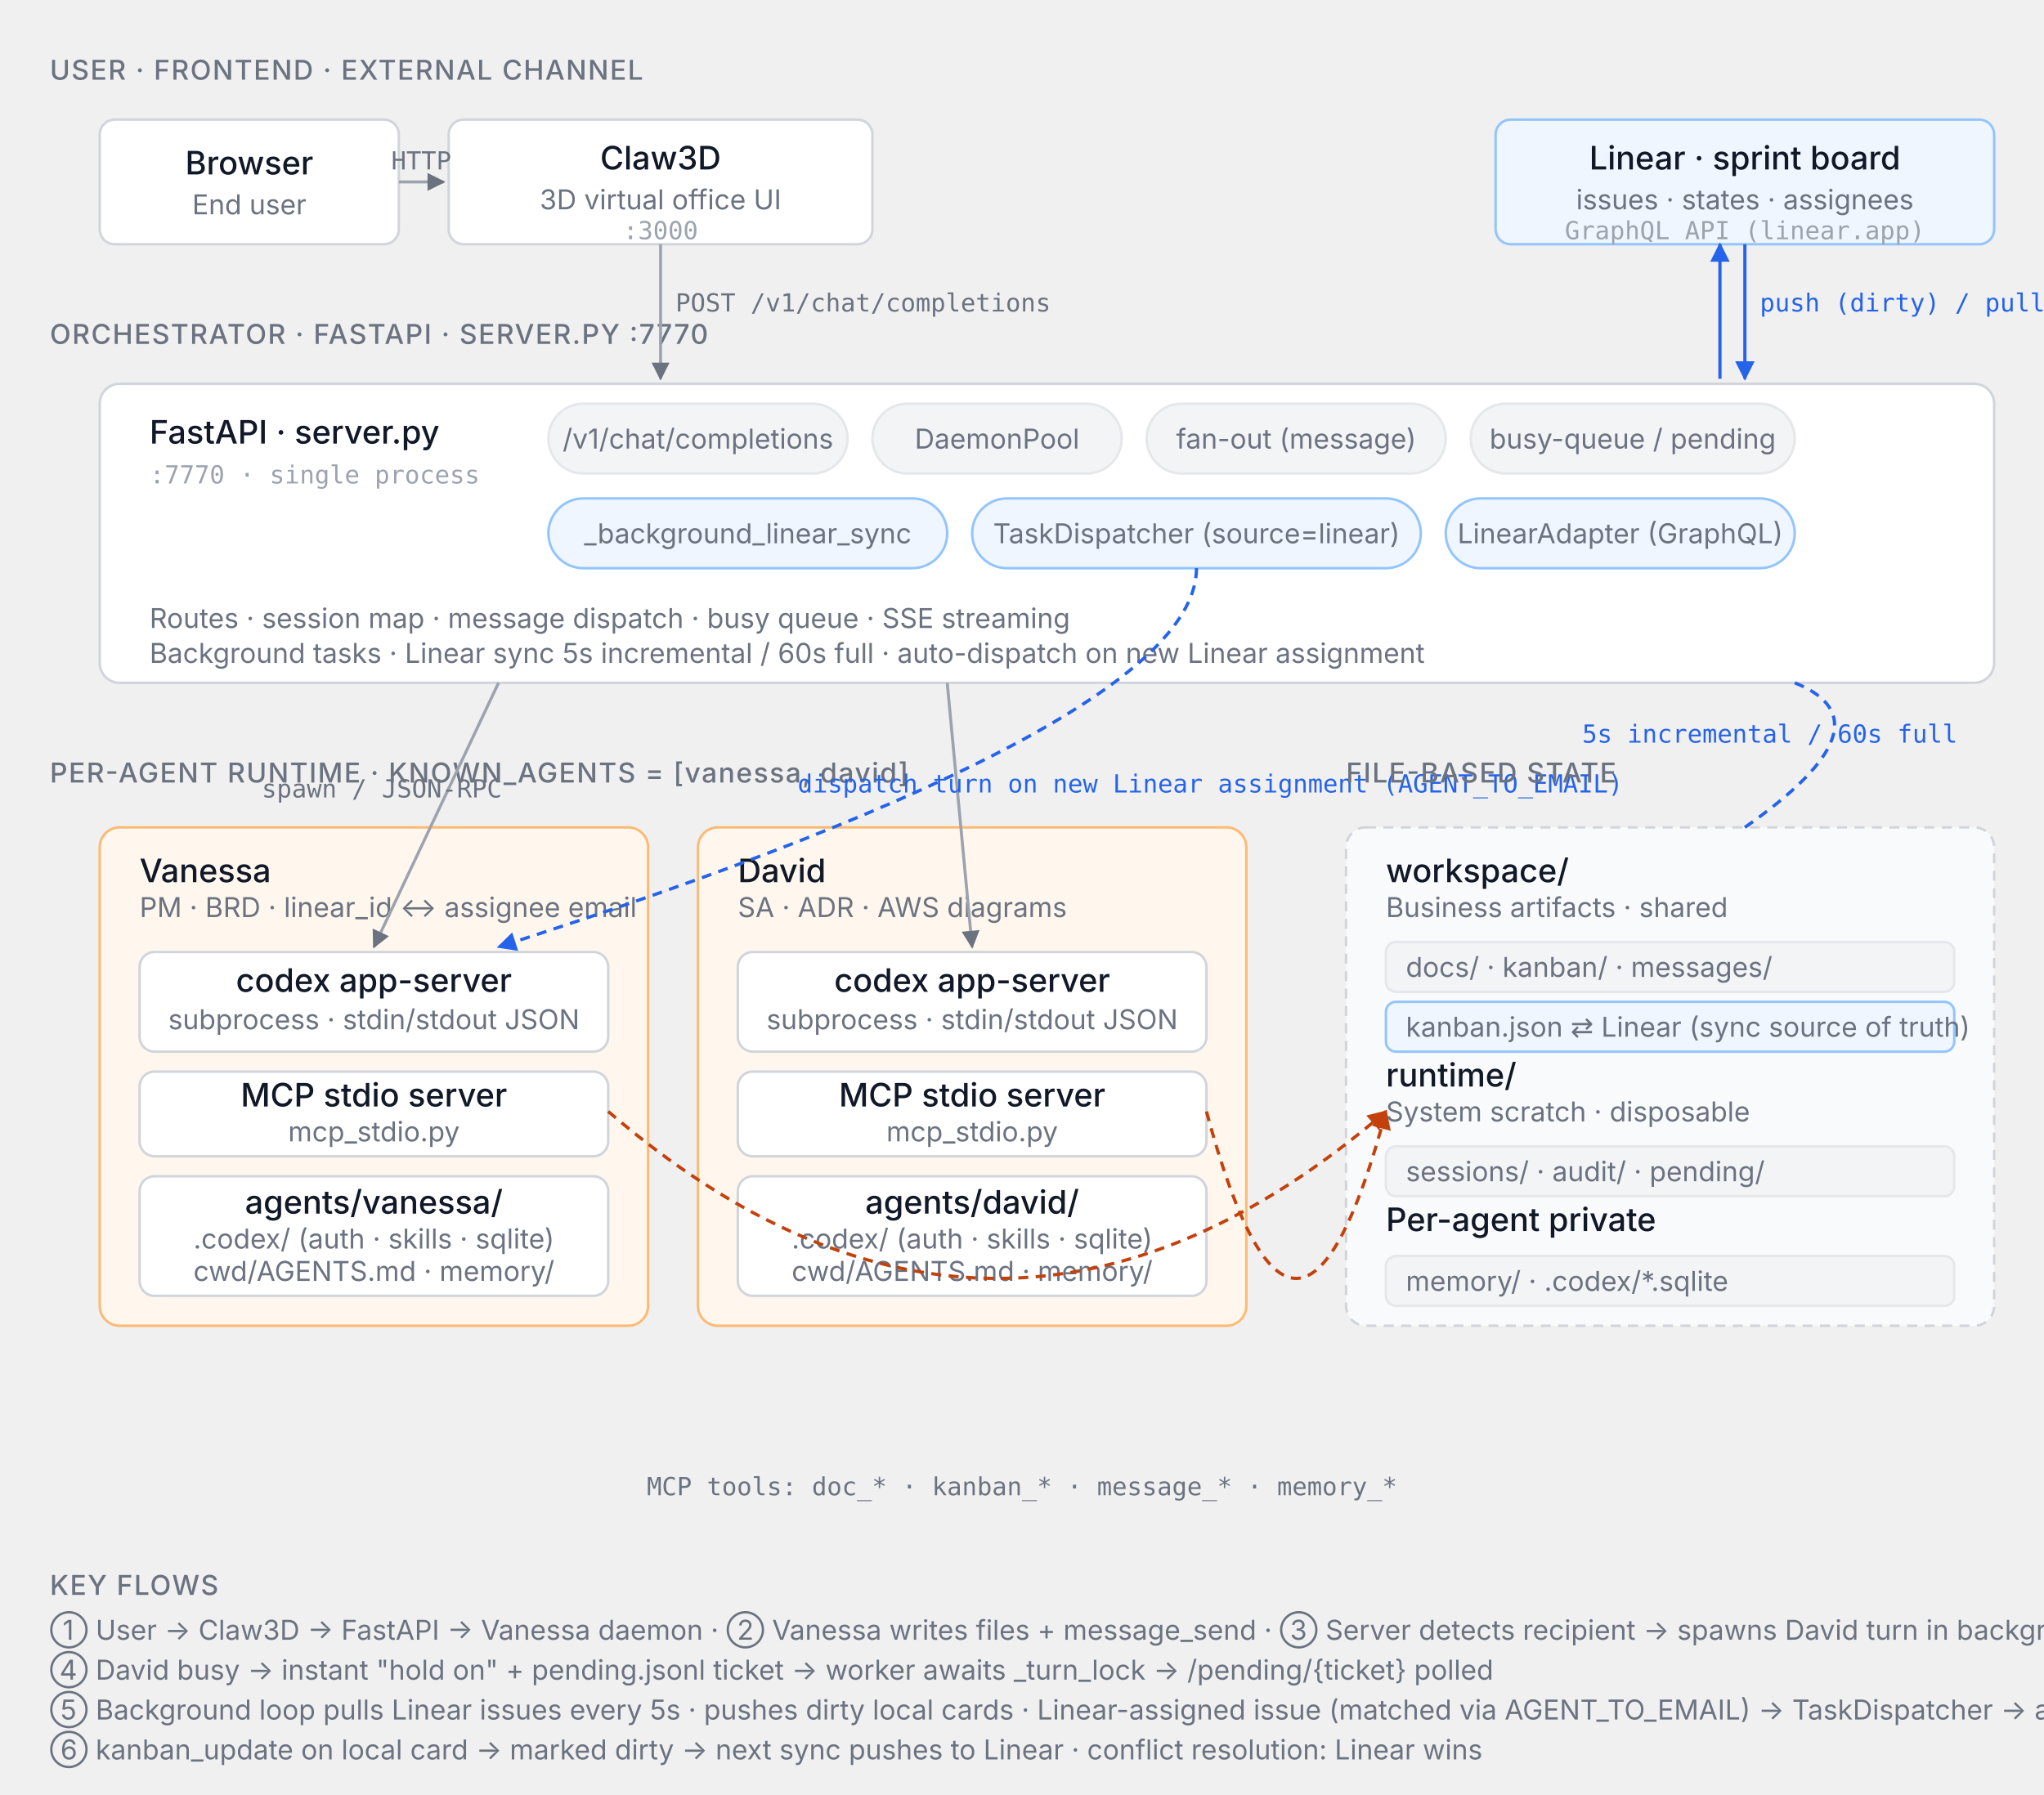
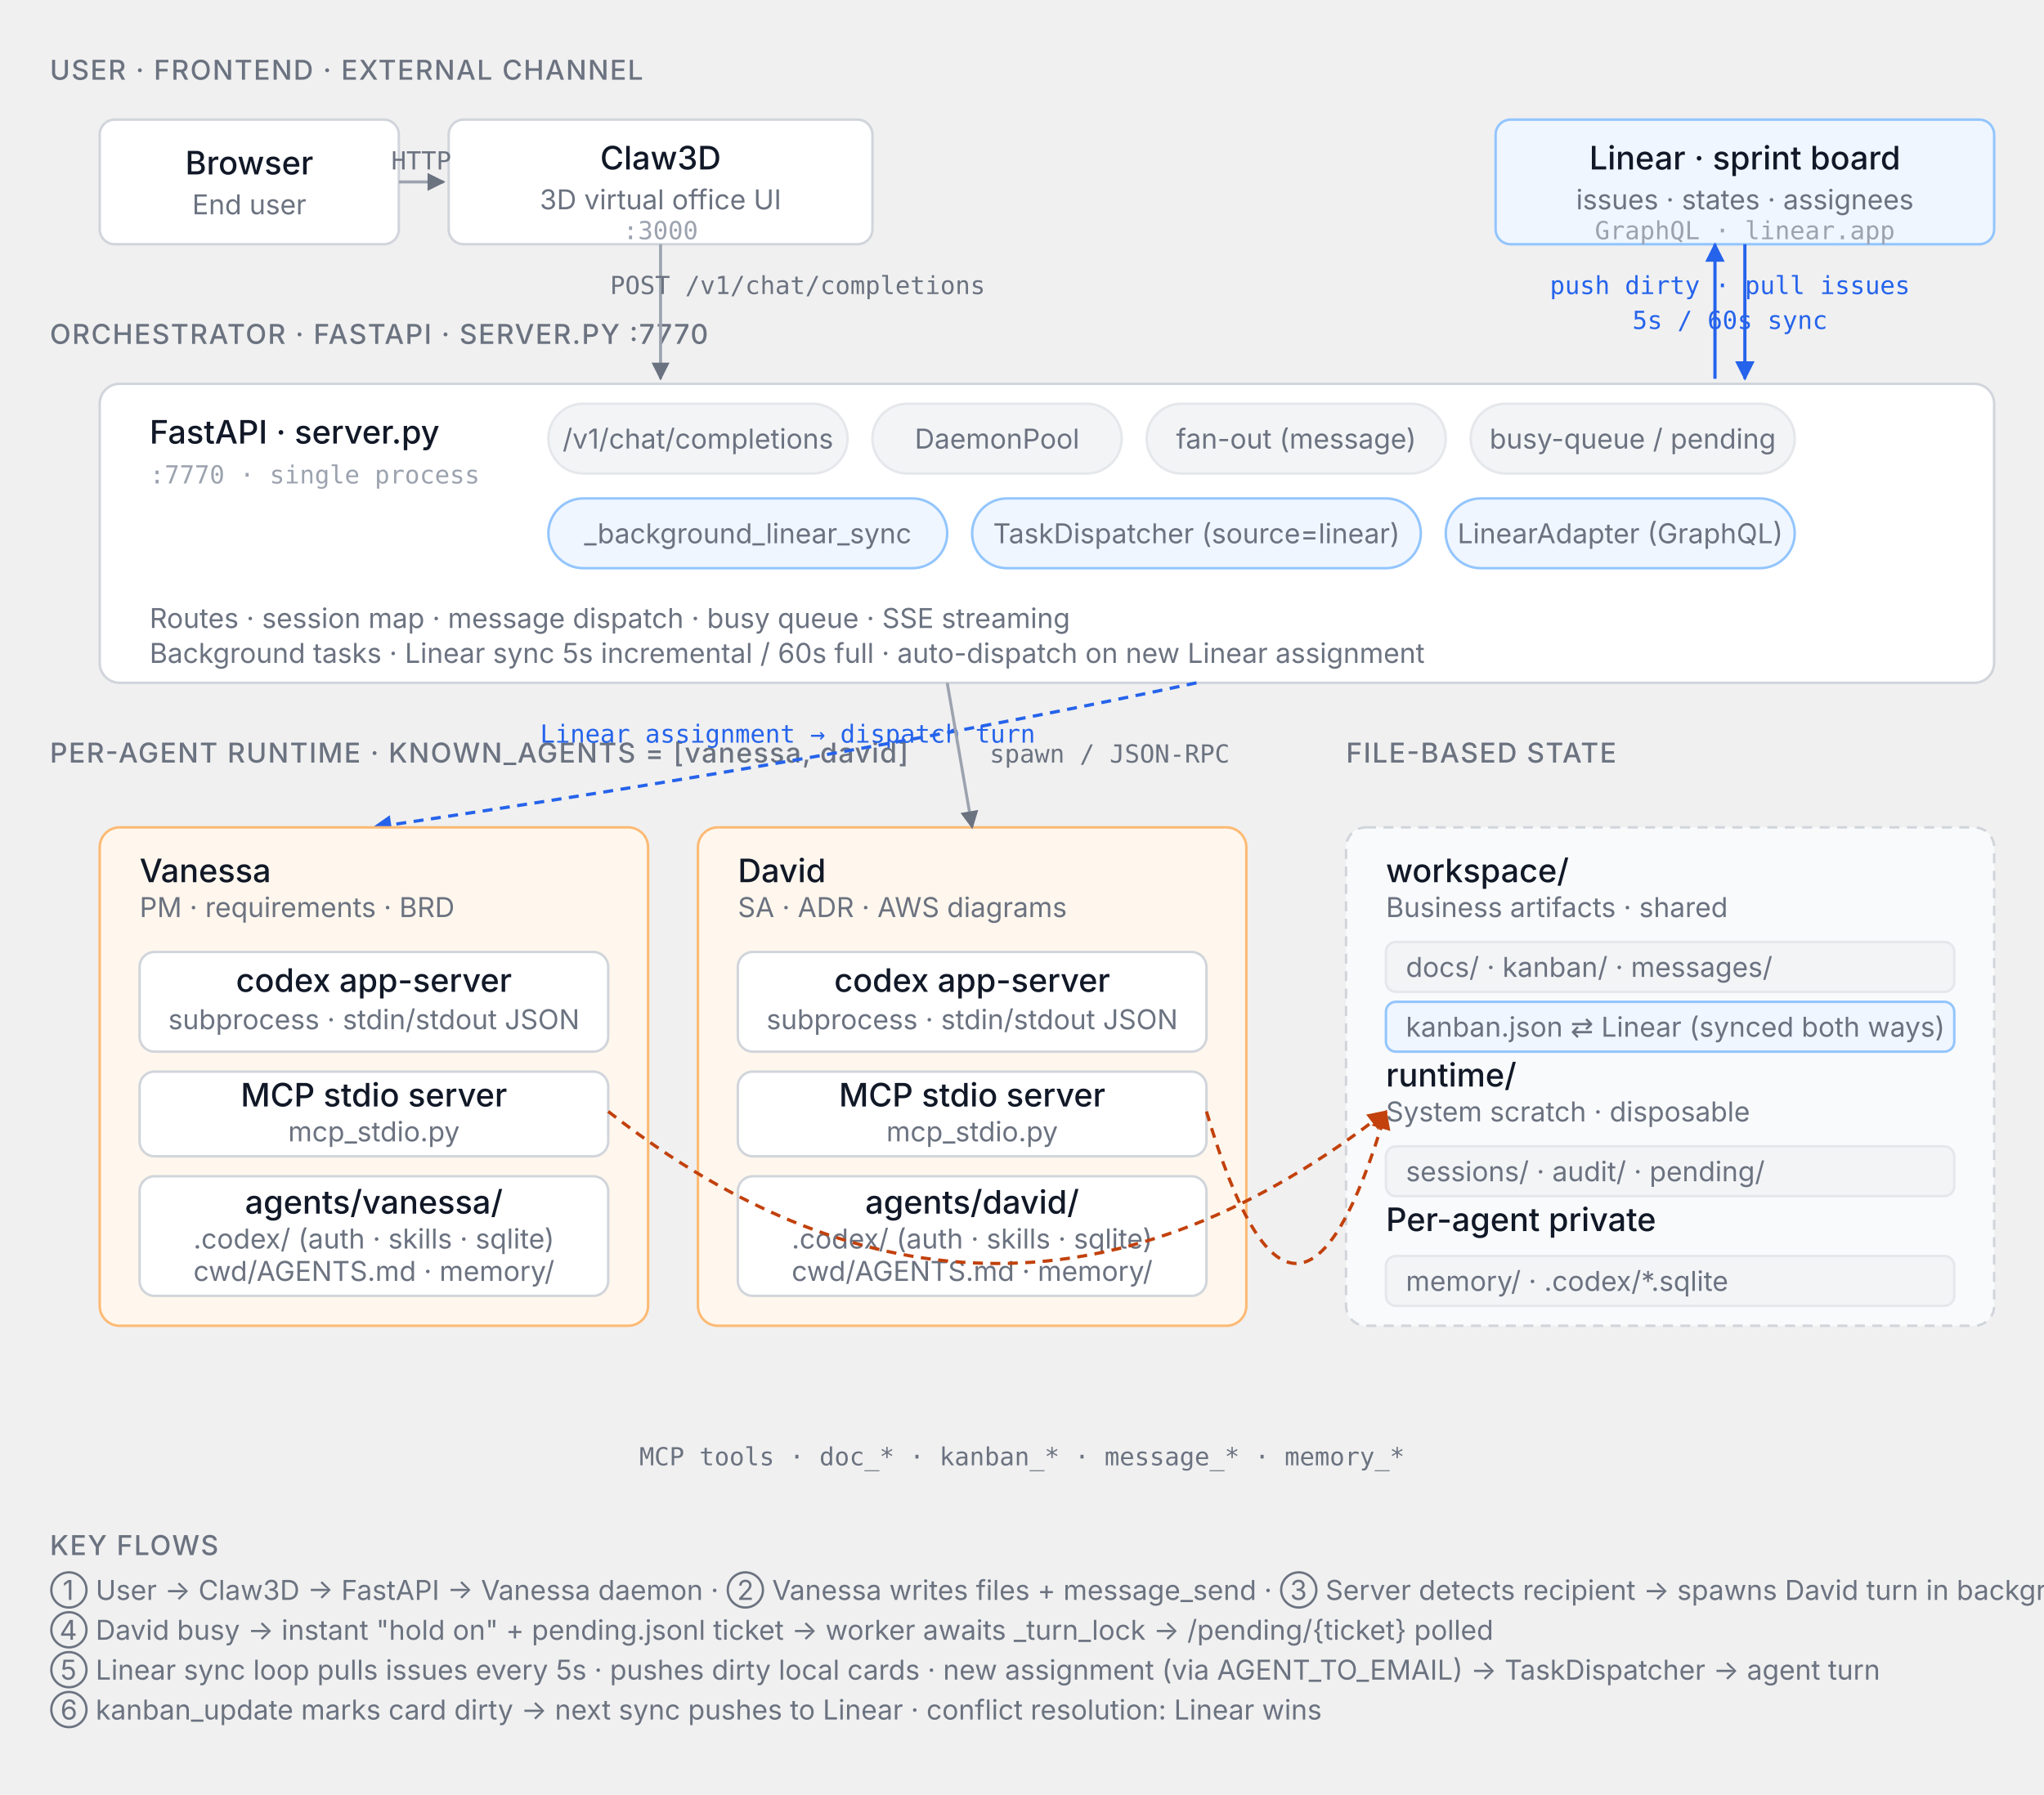
<svg xmlns="http://www.w3.org/2000/svg" viewBox="0 0 820 720" role="img" font-family="ui-sans-serif, system-ui, -apple-system, sans-serif">
  <defs>
    <marker id="arr" viewBox="0 0 10 10" refX="9" refY="5" markerWidth="6" markerHeight="6" orient="auto">
      <path d="M0,0 L10,5 L0,10 z" fill="#6b7280" />
    </marker>
    <marker id="arrAccent" viewBox="0 0 10 10" refX="9" refY="5" markerWidth="6" markerHeight="6" orient="auto">
      <path d="M0,0 L10,5 L0,10 z" fill="#c2410c" />
    </marker>
    <marker id="arrBlue" viewBox="0 0 10 10" refX="9" refY="5" markerWidth="6" markerHeight="6" orient="auto">
      <path d="M0,0 L10,5 L0,10 z" fill="#2563eb" />
    </marker>
  </defs>
  <style>
    .label { font-size: 13px; font-weight: 500; fill: #111827; }
    .sub { font-size: 11px; fill: #6b7280; }
    .port { font-size: 10px; fill: #9ca3af; font-family: ui-monospace, monospace; }
    .tier { font-size: 11px; font-weight: 500; fill: #6b7280; letter-spacing: 0.5px; text-transform: uppercase; }
    .edge { stroke: #9ca3af; stroke-width: 1.2; fill: none; }
    .edgeAccent { stroke: #c2410c; stroke-width: 1.3; fill: none; }
    .edgeBlue { stroke: #2563eb; stroke-width: 1.3; fill: none; }
    .edgeDash { stroke-dasharray: 4 3; }
    .box { fill: #ffffff; stroke: #d1d5db; stroke-width: 1; }
    .boxAgent { fill: #fff7ed; stroke: #fdba74; stroke-width: 1; }
    .boxShared { fill: #f9fafb; stroke: #d1d5db; stroke-dasharray: 4 3; stroke-width: 1; }
    .boxExternal { fill: #eff6ff; stroke: #93c5fd; stroke-width: 1; }
    .pill { fill: #f3f4f6; stroke: #e5e7eb; stroke-width: 1; }
    .pillBlue { fill: #eff6ff; stroke: #93c5fd; stroke-width: 1; }
    .edgeLabel { font-size: 10px; fill: #6b7280; font-family: ui-monospace, monospace; }
    .edgeLabelBlue { font-size: 10px; fill: #2563eb; font-family: ui-monospace, monospace; }
  </style>
  <text x="20" y="32" class="tier">USER · FRONTEND · EXTERNAL CHANNEL</text>
  <rect x="40" y="48" width="120" height="50" rx="6" class="box" />
  <text x="100" y="70" text-anchor="middle" class="label">Browser</text>
  <text x="100" y="86" text-anchor="middle" class="sub">End user</text>
  <rect x="180" y="48" width="170" height="50" rx="6" class="box" />
  <text x="265" y="68" text-anchor="middle" class="label">Claw3D</text>
  <text x="265" y="84" text-anchor="middle" class="sub">3D virtual office UI</text>
  <text x="265" y="96" text-anchor="middle" class="port">:3000</text>
  <rect x="600" y="48" width="200" height="50" rx="6" class="boxExternal" />
  <text x="700" y="68" text-anchor="middle" class="label">Linear · sprint board</text>
  <text x="700" y="84" text-anchor="middle" class="sub">issues · states · assignees</text>
-   <text x="700" y="96" text-anchor="middle" class="port">GraphQL API (linear.app)</text>
+   <text x="700" y="96" text-anchor="middle" class="port">GraphQL · linear.app</text>
  <line x1="160" y1="73" x2="178" y2="73" class="edge" marker-end="url(#arr)" />
  <text x="169" y="68" text-anchor="middle" class="edgeLabel">HTTP</text>
  <text x="20" y="138" class="tier">ORCHESTRATOR · FASTAPI · SERVER.PY :7770</text>
  <rect x="40" y="154" width="760" height="120" rx="8" class="box" />
  <text x="60" y="178" class="label">FastAPI · server.py</text>
  <text x="60" y="194" class="port">:7770 · single process</text>
  <rect x="220" y="162" width="120" height="28" rx="14" class="pill" />
  <text x="280" y="180" text-anchor="middle" class="sub">/v1/chat/completions</text>
  <rect x="350" y="162" width="100" height="28" rx="14" class="pill" />
  <text x="400" y="180" text-anchor="middle" class="sub">DaemonPool</text>
  <rect x="460" y="162" width="120" height="28" rx="14" class="pill" />
  <text x="520" y="180" text-anchor="middle" class="sub">fan-out (message)</text>
  <rect x="590" y="162" width="130" height="28" rx="14" class="pill" />
  <text x="655" y="180" text-anchor="middle" class="sub">busy-queue / pending</text>
  <rect x="220" y="200" width="160" height="28" rx="14" class="pillBlue" />
  <text x="300" y="218" text-anchor="middle" class="sub">_background_linear_sync</text>
  <rect x="390" y="200" width="180" height="28" rx="14" class="pillBlue" />
  <text x="480" y="218" text-anchor="middle" class="sub">TaskDispatcher (source=linear)</text>
  <rect x="580" y="200" width="140" height="28" rx="14" class="pillBlue" />
  <text x="650" y="218" text-anchor="middle" class="sub">LinearAdapter (GraphQL)</text>
  <text x="60" y="252" class="sub">Routes · session map · message dispatch · busy queue · SSE streaming</text>
  <text x="60" y="266" class="sub">Background tasks · Linear sync 5s incremental / 60s full · auto-dispatch on new Linear assignment</text>
  <line x1="265" y1="98" x2="265" y2="152" class="edge" marker-end="url(#arr)" />
-   <text x="271" y="125" class="edgeLabel">POST /v1/chat/completions</text>
+   <text x="320" y="118" text-anchor="middle" class="edgeLabel">POST /v1/chat/completions</text>
  <line x1="700" y1="98" x2="700" y2="152" class="edgeBlue" marker-end="url(#arrBlue)" />
-   <line x1="690" y1="152" x2="690" y2="98" class="edgeBlue" marker-end="url(#arrBlue)" />
-   <text x="706" y="125" class="edgeLabelBlue">push (dirty) / pull (issues)</text>
-   <text x="20" y="314" class="tier">PER-AGENT RUNTIME · KNOWN_AGENTS = [vanessa, david]</text>
+   <line x1="688" y1="152" x2="688" y2="98" class="edgeBlue" marker-end="url(#arrBlue)" />
+   <text x="694" y="118" text-anchor="middle" class="edgeLabelBlue">push dirty · pull issues</text>
+   <text x="694" y="132" text-anchor="middle" class="edgeLabelBlue">5s / 60s sync</text>
+   <text x="20" y="306" class="tier">PER-AGENT RUNTIME · KNOWN_AGENTS = [vanessa, david]</text>
+   <path d="M 480 274 Q 340 304 150 332" class="edgeBlue edgeDash" fill="none" marker-end="url(#arrBlue)" />
+   <text x="316" y="298" text-anchor="middle" class="edgeLabelBlue">Linear assignment → dispatch turn</text>
  <rect x="40" y="332" width="220" height="200" rx="8" class="boxAgent" />
  <text x="56" y="354" class="label">Vanessa</text>
-   <text x="56" y="368" class="sub">PM · BRD · linear_id ↔ assignee email</text>
+   <text x="56" y="368" class="sub">PM · requirements · BRD</text>
  <rect x="56" y="382" width="188" height="40" rx="6" class="box" />
  <text x="150" y="398" text-anchor="middle" class="label">codex app-server</text>
  <text x="150" y="413" text-anchor="middle" class="sub">subprocess · stdin/stdout JSON</text>
  <rect x="56" y="430" width="188" height="34" rx="6" class="box" />
  <text x="150" y="444" text-anchor="middle" class="label">MCP stdio server</text>
  <text x="150" y="458" text-anchor="middle" class="sub">mcp_stdio.py</text>
  <rect x="56" y="472" width="188" height="48" rx="6" class="box" />
  <text x="150" y="487" text-anchor="middle" class="label">agents/vanessa/</text>
  <text x="150" y="501" text-anchor="middle" class="sub">.codex/ (auth · skills · sqlite)</text>
  <text x="150" y="514" text-anchor="middle" class="sub">cwd/AGENTS.md · memory/</text>
  <rect x="280" y="332" width="220" height="200" rx="8" class="boxAgent" />
  <text x="296" y="354" class="label">David</text>
  <text x="296" y="368" class="sub">SA · ADR · AWS diagrams</text>
  <rect x="296" y="382" width="188" height="40" rx="6" class="box" />
  <text x="390" y="398" text-anchor="middle" class="label">codex app-server</text>
  <text x="390" y="413" text-anchor="middle" class="sub">subprocess · stdin/stdout JSON</text>
  <rect x="296" y="430" width="188" height="34" rx="6" class="box" />
  <text x="390" y="444" text-anchor="middle" class="label">MCP stdio server</text>
  <text x="390" y="458" text-anchor="middle" class="sub">mcp_stdio.py</text>
  <rect x="296" y="472" width="188" height="48" rx="6" class="box" />
  <text x="390" y="487" text-anchor="middle" class="label">agents/david/</text>
  <text x="390" y="501" text-anchor="middle" class="sub">.codex/ (auth · skills · sqlite)</text>
  <text x="390" y="514" text-anchor="middle" class="sub">cwd/AGENTS.md · memory/</text>
-   <line x1="200" y1="274" x2="150" y2="380" class="edge" marker-end="url(#arr)" />
-   <line x1="380" y1="274" x2="390" y2="380" class="edge" marker-end="url(#arr)" />
-   <text x="105" y="320" class="edgeLabel">spawn / JSON-RPC</text>
-   <path d="M 480 228 Q 480 290 200 380" class="edgeBlue edgeDash" fill="none" marker-end="url(#arrBlue)" />
-   <text x="320" y="318" class="edgeLabelBlue">dispatch turn on new Linear assignment (AGENT_TO_EMAIL)</text>
-   <text x="540" y="314" class="tier">FILE-BASED STATE</text>
+   <line x1="380" y1="274" x2="390" y2="332" class="edge" marker-end="url(#arr)" />
+   <text x="397" y="306" class="edgeLabel">spawn / JSON-RPC</text>
+   <text x="540" y="306" class="tier">FILE-BASED STATE</text>
  <rect x="540" y="332" width="260" height="200" rx="8" class="boxShared" />
  <text x="556" y="354" class="label">workspace/</text>
  <text x="556" y="368" class="sub">Business artifacts · shared</text>
  <rect x="556" y="378" width="228" height="20" rx="4" class="pill" />
  <text x="564" y="392" class="sub">docs/  ·  kanban/  ·  messages/</text>
  <rect x="556" y="402" width="228" height="20" rx="4" class="pillBlue" />
-   <text x="564" y="416" class="sub">kanban.json ⇄ Linear (sync source of truth)</text>
+   <text x="564" y="416" class="sub">kanban.json ⇄ Linear (synced both ways)</text>
  <text x="556" y="436" class="label">runtime/</text>
  <text x="556" y="450" class="sub">System scratch · disposable</text>
  <rect x="556" y="460" width="228" height="20" rx="4" class="pill" />
  <text x="564" y="474" class="sub">sessions/  ·  audit/  ·  pending/</text>
  <text x="556" y="494" class="label">Per-agent private</text>
  <rect x="556" y="504" width="228" height="20" rx="4" class="pill" />
  <text x="564" y="518" class="sub">memory/  ·  .codex/*.sqlite</text>
-   <path d="M 244 446 Q 400 580 556 446" class="edgeAccent edgeDash" fill="none" marker-end="url(#arrAccent)" />
-   <path d="M 484 446 Q 520 580 556 446" class="edgeAccent edgeDash" fill="none" marker-end="url(#arrAccent)" />
-   <text x="410" y="600" text-anchor="middle" class="edgeLabel" fill="#c2410c">MCP tools: doc_* · kanban_* · message_* · memory_*</text>
-   <path d="M 700 332 Q 760 290 720 274" class="edgeBlue edgeDash" fill="none" />
-   <text x="710" y="298" text-anchor="middle" class="edgeLabelBlue">5s incremental / 60s full</text>
-   <text x="20" y="640" class="tier">KEY FLOWS</text>
-   <text x="20" y="658" class="sub">① User → Claw3D → FastAPI → Vanessa daemon  ·  ② Vanessa writes files + message_send  ·  ③ Server detects recipient → spawns David turn in background</text>
-   <text x="20" y="674" class="sub">④ David busy → instant "hold on" + pending.jsonl ticket → worker awaits _turn_lock → /pending/{ticket} polled</text>
-   <text x="20" y="690" class="sub">⑤ Background loop pulls Linear issues every 5s · pushes dirty local cards · Linear-assigned issue (matched via AGENT_TO_EMAIL) → TaskDispatcher → agent turn</text>
-   <text x="20" y="706" class="sub">⑥ kanban_update on local card → marked dirty → next sync pushes to Linear · conflict resolution: Linear wins</text>
+   <path d="M 244 446 Q 400 568 556 446" class="edgeAccent edgeDash" fill="none" marker-end="url(#arrAccent)" />
+   <path d="M 484 446 Q 520 568 556 446" class="edgeAccent edgeDash" fill="none" marker-end="url(#arrAccent)" />
+   <text x="410" y="588" text-anchor="middle" class="edgeLabel" fill="#c2410c">MCP tools · doc_* · kanban_* · message_* · memory_*</text>
+   <text x="20" y="624" class="tier">KEY FLOWS</text>
+   <text x="20" y="642" class="sub">① User → Claw3D → FastAPI → Vanessa daemon  ·  ② Vanessa writes files + message_send  ·  ③ Server detects recipient → spawns David turn in background</text>
+   <text x="20" y="658" class="sub">④ David busy → instant "hold on" + pending.jsonl ticket → worker awaits _turn_lock → /pending/{ticket} polled</text>
+   <text x="20" y="674" class="sub">⑤ Linear sync loop pulls issues every 5s · pushes dirty local cards · new assignment (via AGENT_TO_EMAIL) → TaskDispatcher → agent turn</text>
+   <text x="20" y="690" class="sub">⑥ kanban_update marks card dirty → next sync pushes to Linear · conflict resolution: Linear wins</text>
</svg>
